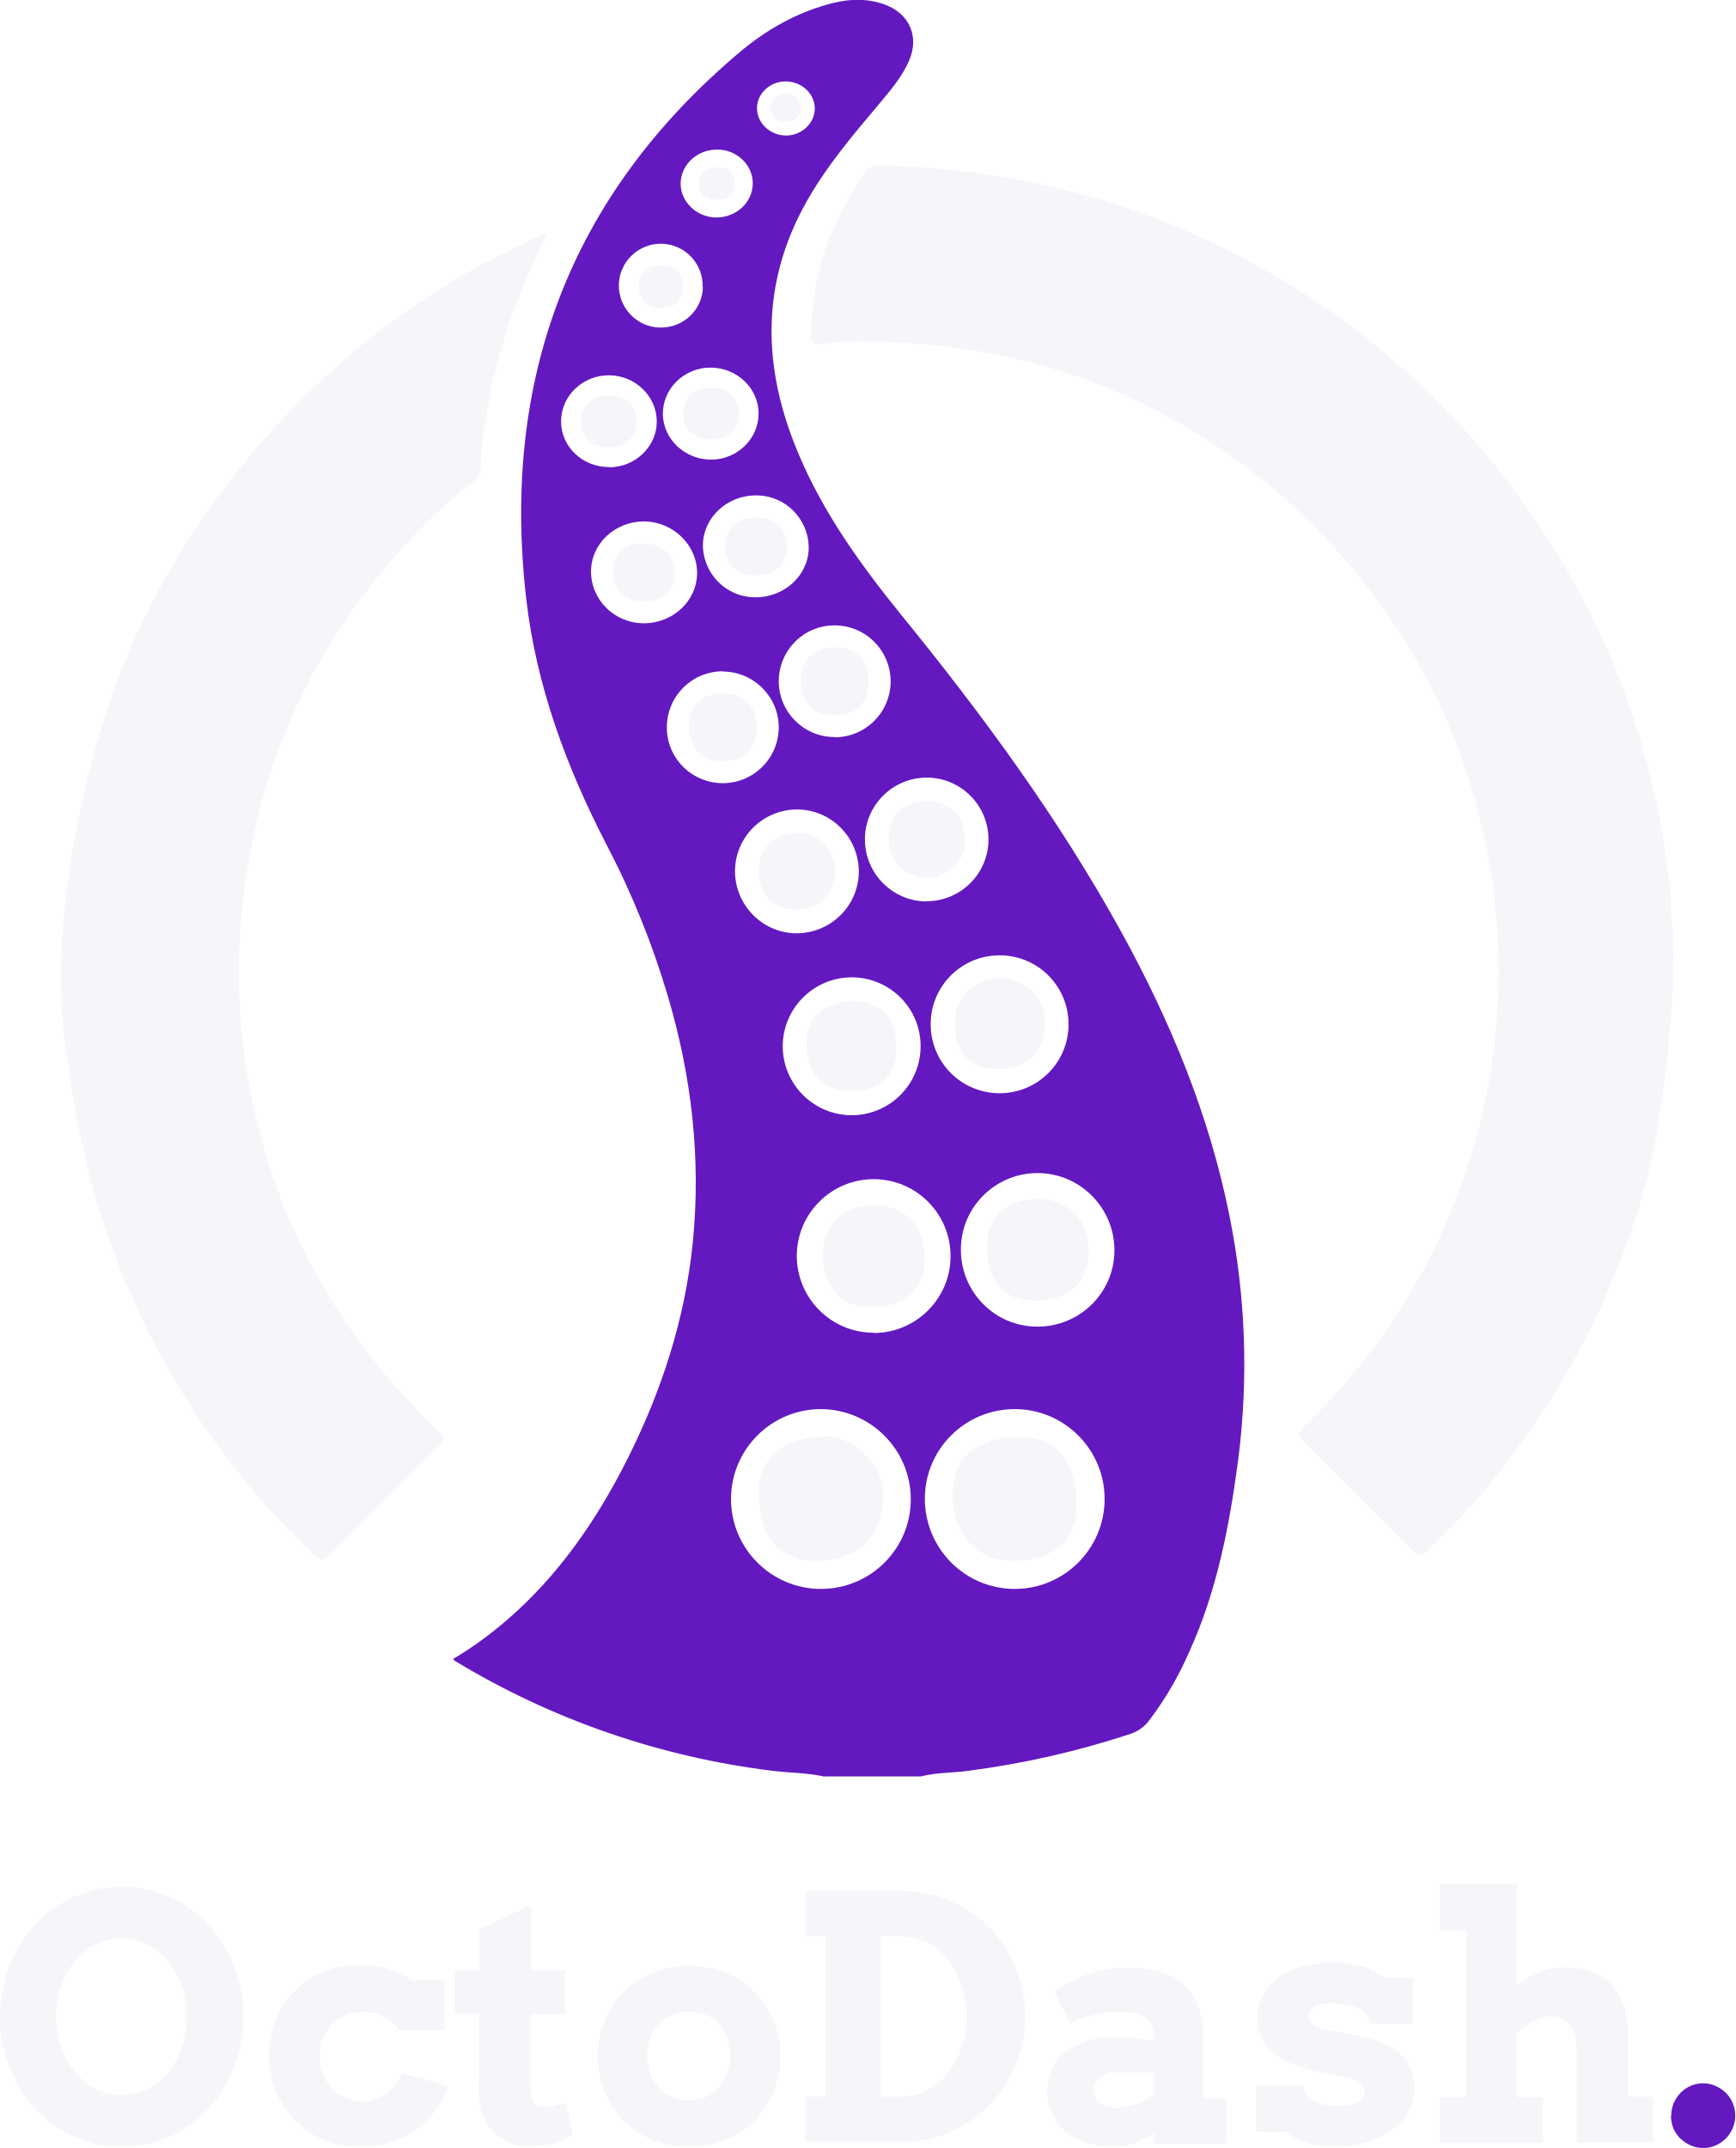
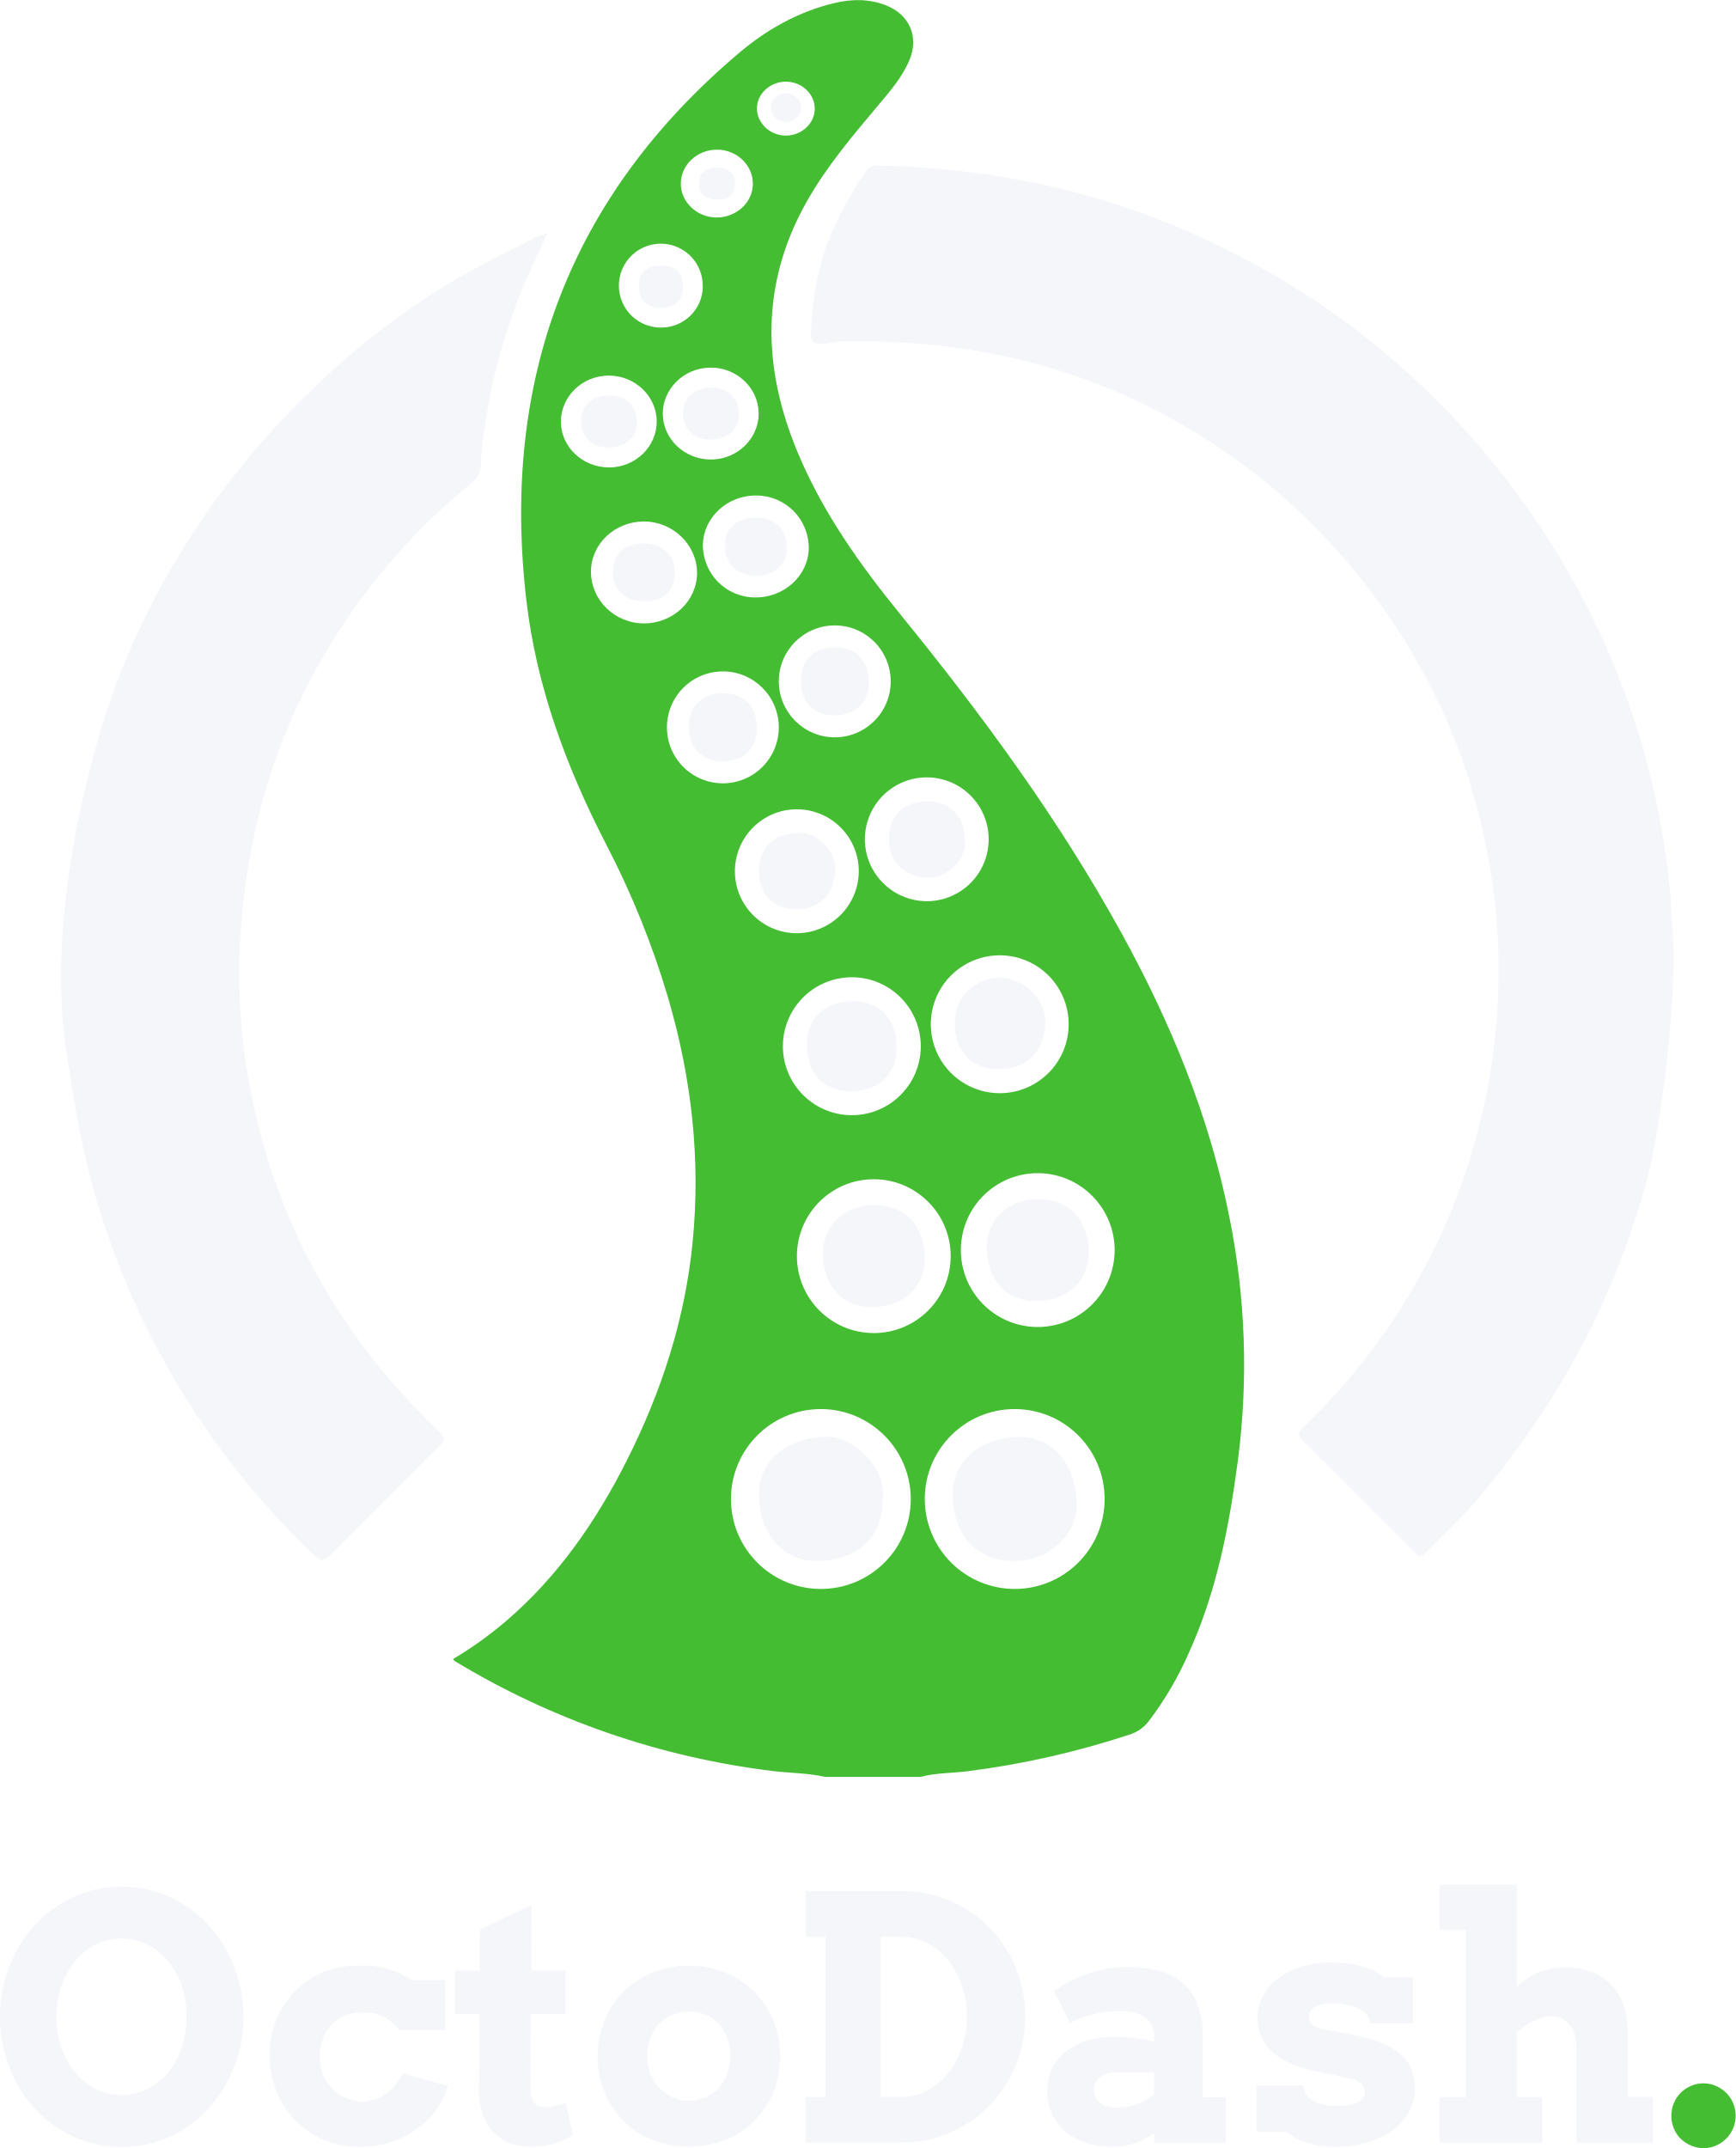
- <svg xmlns="http://www.w3.org/2000/svg" id="Layer_1" version="1.1" viewBox="0 0 654.6 809.9">
-   <defs>
-     <style>
-       .st0 {
-         fill: #f5f6fa;
-       }
- 
-       .st1 {
-         fill: #6319bf;
-       }
-     </style>
-   </defs>
-   <path class="st1" d="M311.1,669.9c-6.5-1.5-13.1-1.4-19.6-2.2-42.5-5.2-83.4-19.3-120-41.5-.2,0-.3-.3-.6-.7,7.1-4.2,13.8-9.1,20.1-14.5,19.5-16.8,33.8-37.5,45.4-60.4,13.1-26,22-53.3,24.9-82.3,3.1-31.4-.4-62.1-9.3-92.3-5.9-20-13.7-39.3-23.4-57.8-15-29.1-26.3-59.5-30.1-92.1-9.6-82.7,16.2-152.1,80.2-206.2,10.5-8.9,22.4-15.6,36-18.9,6.5-1.5,12.9-1.6,19.2.8,9,3.4,12.8,11.8,9.1,20.7-2.7,6.5-7.3,11.7-11.7,17-9.8,11.6-19.6,23.2-27.1,36.5-17.4,30.9-16.7,62.5-3.3,94.5,9.4,22.6,23.5,42.2,38.8,61.1,30.8,37.8,59.6,77,83.2,119.8,18.6,33.8,33.2,69.1,40.8,107.1,6.1,30.2,7.2,61.2,3.3,91.7-3.3,25-8,49.7-18.6,72.9-4,9.1-9,17.7-15,25.6-1.8,2.4-4.3,4.2-7.2,5.1-19.9,6.6-40.4,11.2-61.2,13.9-5.9.8-11.9.6-17.7,2.1h-36.2ZM382.7,599.1c18.7,0,33.9-15.2,33.9-33.9s-15.2-33.9-33.9-33.9-33.9,15.1-33.9,33.8,15.1,34,33.9,34h0ZM309.6,531.3c-18.7,0-33.9,15.2-33.9,33.9s15.2,33.9,33.9,33.9,33.9-15.1,33.9-33.8-15.2-33.9-33.9-34h0ZM329.3,502.6c16,.1,29.1-12.8,29.2-28.8s-12.8-29.1-28.8-29.2-29.1,12.8-29.2,28.8h0c0,16,12.8,29,28.8,29.1h0ZM391.7,442.3c-16-.2-29.2,12.6-29.3,28.6-.2,16,12.6,29.2,28.6,29.3,16,.2,29.2-12.6,29.3-28.6h0c.1-16-12.7-29.1-28.7-29.3h.1ZM321.3,368.5c-14.4,0-26,11.6-26.1,25.9,0,14.4,11.6,26,25.9,26.1,14.3,0,25.9-11.4,26.1-25.7.2-14.4-11.3-26.1-25.7-26.3h-.2,0ZM403,386.2c0-14.4-11.6-26-26-26s-26,11.6-26,26,11.6,26,26,26h.2c14.3-.1,25.8-11.7,25.8-26h0ZM349.3,339.8c12.9.1,23.4-10.3,23.5-23.1.1-12.9-10.3-23.4-23.1-23.5-12.9-.1-23.4,10.3-23.5,23.1v.2c0,12.8,10.3,23.2,23.1,23.4h0ZM323.9,328.7c0-12.9-10.3-23.4-23.2-23.5-12.9,0-23.4,10.3-23.5,23.2,0,12.8,10.2,23.3,23,23.5,12.9.1,23.6-10.2,23.7-23.2ZM314.7,278c11.7,0,21.1-9.3,21.2-21,0-11.7-9.3-21.1-21-21.2s-21.1,9.3-21.2,21h0c0,11.6,9.4,21.1,21,21.1h0ZM272.7,253.1c-11.7,0-21.1,9.3-21.2,21s9.3,21.1,21,21.2c11.7,0,21.1-9.3,21.2-21h0c0-11.6-9.4-21-21-21.1h0ZM285.4,186.8c-10.9-.2-20,8.1-20.3,18.4-.1,10.9,8.6,19.9,19.5,20h.1c10.9.2,20.1-8.1,20.3-18.4.1-10.9-8.6-19.9-19.5-20h-.1ZM242.9,196.6c-10.9,0-19.9,8.3-20,18.7-.1,10.8,8.8,19.7,19.9,19.7s20.1-8.5,20.1-19-9-19.3-20-19.4ZM267.9,138.6c-9.9,0-18,8-17.9,17.5s8.3,17.2,18.2,17.2,18-8,17.9-17.5-8.2-17.2-18.2-17.2h0ZM229.7,176.2c9.9,0,18.1-7.9,18-17.4s-8.2-17.3-18.1-17.3-18,7.8-18,17.4,8.2,17.3,18.2,17.2h0ZM265,108.1c.2-8.7-6.7-16-15.4-16.2-8.7-.2-16,6.7-16.2,15.4-.2,8.7,6.7,16,15.4,16.2h.5c8.6,0,15.7-6.8,15.8-15.4h-.1ZM270.4,56.4c-7.5,0-13.6,5.7-13.7,12.7-.1,7,6.1,12.9,13.5,12.9s13.6-5.6,13.7-12.7-6-12.9-13.4-12.9h-.1ZM307.3,41c0-5.6-4.8-10.2-10.8-10.3s-11,4.5-11,10.1,4.9,10.2,10.8,10.3,10.9-4.5,11-10.1Z" />
-   <path class="st0" d="M630.4,347c3,23-3.8,76.5-8.8,95.8-6.9,26.6-17.4,52.1-31.3,75.8-9.4,16-20.1,31.1-32,45.3-6.4,7.7-13.8,14.5-20.8,21.7-1.4,1.4-2.3,1.3-3.7,0-14.2-14.3-28.4-28.5-42.6-42.6-2.3-2.3-1-3.6.7-5.2,14-13.5,26.3-28.5,36.7-44.9,25.7-40.9,38.4-88.5,36.4-136.8-.8-18.5-3.8-36.8-8.8-54.5-4.1-14.6-9.6-28.8-16.4-42.3-8.3-16.3-18.5-31.5-30.2-45.5-18-21.6-39.7-39.8-64-53.8-22.3-12.9-46.5-21.9-71.8-26.7-18.6-3.5-37.4-5-56.3-4.5-2.8,0-5.4,1-8.2.9-2.6-.1-3.6-1.1-3.5-3.7.5-13.8,2.7-27.3,8.6-40,3.4-7.4,7.4-14.6,12-21.3.9-1.5,2.6-2.4,4.3-2.3,14.3.2,28.6,1.4,42.8,3.6,18.9,2.8,37.5,7.4,55.5,13.8,17.7,6.3,34.8,14.2,51,23.7,16.1,9.2,31.2,20,45.2,32.1,24.2,20.9,45,45.4,61.8,72.7,9.4,15.4,17.5,31.6,24,48.4,6.4,16.4,11.3,33.4,14.7,50.7,1.9,9.9,3.4,19.9,4.3,30" />
-   <path class="st0" d="M25.4,399c-9-53,9.5-119.5,20.6-147,10.7-26.4,25.1-51.1,42.8-73.4,10.5-13.3,22-25.7,34.5-37.1,17-15.7,35.9-29.3,56.1-40.5,7.1-3.9,14.5-7.4,21.8-11.2,1.4-.7,2.9-1.2,5.3-2.1-3,6.4-5.6,11.8-8,17.4-7,16.2-12,33.2-14.9,50.6-1,6.3-2.2,12.5-2.2,18.9s-3.1,7.1-6.2,9.6c-10.7,8.8-20.6,18.7-29.5,29.4-9.2,10.9-17.5,22.6-24.6,34.9-10.9,19-19.1,39.5-24.2,60.9-3.2,13.5-5.3,27.2-6.2,41-.7,8.7-.8,17.5-.4,26.3.8,18.2,3.7,36.3,8.6,53.8,4.1,14.9,9.7,29.3,16.7,43,8.2,16.1,18.2,31.1,29.8,44.9,6.4,7.5,13.2,14.8,20.3,21.6,2.1,2,1.8,3.2-.1,5.1-13.8,13.7-27.6,27.5-41.3,41.3-2.2,2.2-3.5,2.3-5.8,0-40-37.8-68.9-85.9-83.7-138.9-4.5-16.2-7.2-32.6-9.6-49.1" />
-   <path class="st0" d="M302.2,40.6c-.3,3.2-3.1,5.6-6.3,5.3-2.9-.2-5.2-2.6-5.4-5.4.3-3.2,3.1-5.6,6.3-5.3,2.9.2,5.2,2.6,5.4,5.4Z" />
-   <path class="st0" d="M382.4,588.5c-14.1,0-23.1-9.8-23.1-25s10.4-21.7,25.3-21.7,21.4,10.6,21.4,25.6-10.6,21.1-23.6,21.1h0Z" />
-   <path class="st0" d="M332.9,565.5c0,14.1-9.7,23-25.1,23s-21.6-10.5-21.6-25.4,10.7-21.2,25.7-21.5c9.1-.2,22.8,11.1,21,23.8h0Z" />
-   <path class="st0" d="M329.8,454.4c11.4,0,19,7.9,19,19.9s-8,18.6-20.2,18.6-18.2-8.2-18.2-20.2,8.2-18.2,19.4-18.2h0Z" />
-   <path class="st0" d="M391.6,452.1c11.5,0,19,7.9,19,19.8s-8,18.6-20.2,18.6-18.2-8.1-18.2-20.2,8.2-18.2,19.4-18.2h0Z" />
-   <path class="st0" d="M321.1,411.4c-10.5,0-16.9-6.6-16.9-17.5s6.8-16.4,17.6-16.4,16.3,6.9,16.3,17.7-6.9,16.2-17.1,16.2h.1Z" />
-   <path class="st0" d="M360.1,386c0-9.9,7.1-17.2,17.2-17.3,8.5,0,17.7,7.7,16.9,18.1-.8,10-7,16.3-17.9,16.3s-16.2-6.9-16.2-17.1Z" />
-   <path class="st0" d="M363.9,316.6c1.1,7-6.6,14.8-14.4,14.3-8.7-.6-14.3-5.8-14.3-14.8s5.8-14,14.6-14,14.1,5.8,14.1,14.5h0Z" />
-   <path class="st0" d="M300.7,314.2c7-1.1,14.8,6.6,14.3,14.4-.6,8.7-5.8,14.3-14.8,14.3s-14-5.8-14-14.6,5.8-14.1,14.5-14.1h0Z" />
-   <path class="st0" d="M314.5,269.7c-7.7,0-12.5-5-12.5-13.1s5-12.5,13.1-12.5,12.5,5,12.5,13.1-5,12.5-13.1,12.5Z" />
-   <path class="st0" d="M272.4,287c-7.8,0-12.6-5-12.6-13s5-12.6,13-12.6,12.6,5,12.6,13-5,12.7-13,12.6Z" />
-   <path class="st0" d="M285.1,217c-7.1,0-11.7-4.4-11.7-11.1s4.4-10.8,11.9-10.8,11.5,4.5,11.5,11.2-4.5,10.6-11.7,10.6h0Z" />
-   <path class="st0" d="M243.1,226.8c-7.4,0-12-4.2-12-11.2s4.5-10.7,11.6-10.7,11.8,4.3,11.8,11-4.4,10.9-11.4,10.9h0Z" />
-   <path class="st0" d="M278.7,156c0,5.9-4.2,9.8-10.8,9.7-6.2,0-10.3-4-10.3-9.9s4.2-9.8,10.8-9.7c6.2,0,10.3,4,10.3,9.9Z" />
-   <path class="st0" d="M229.9,149.1c6.2,0,10.3,4,10.3,9.8s-4.2,9.8-10.8,9.8-10.4-4-10.3-10.2c0-5.7,4.4-9.4,10.8-9.4h0Z" />
-   <path class="st0" d="M249.1,116c-5.3,0-8.1-2.8-8.1-8s2.8-7.9,8.6-7.8c5.2,0,8,2.9,8,8.2-.1,5-3,7.7-8.5,7.7h0Z" />
-   <path class="st0" d="M270.4,75.2c-4.6,0-7-2.2-6.8-6.4,0-3.7,2.8-5.8,7.2-5.7,4.1,0,6.4,2.3,6.4,6.1s-2.3,6.1-6.7,6h-.1Z" />
-   <path class="st0" d="M45.8,809.5c-4.2,0-8.3-.6-12.3-1.8-3.9-1.1-7.6-2.8-11-4.9-3.4-2.1-6.5-4.7-9.2-7.7-2.8-3-5.2-6.3-7.1-9.9-2-3.7-3.5-7.6-4.6-11.7-2.2-8.6-2.2-17.6,0-26.2,1-4.1,2.6-8,4.6-11.8,1.9-3.6,4.3-6.9,7.1-9.9,2.7-2.9,5.9-5.5,9.3-7.6s7.1-3.8,11-4.9c8.1-2.3,16.6-2.3,24.7,0,3.9,1.1,7.6,2.8,11,4.9,3.4,2.1,6.5,4.7,9.2,7.7,2.8,3,5.2,6.3,7.1,9.9,8.3,15.5,8.3,34.1,0,49.6-1.9,3.6-4.3,6.9-7.1,9.9-2.7,2.9-5.8,5.5-9.2,7.7-3.4,2.1-7.1,3.8-11,4.9-4,1.2-8.2,1.7-12.4,1.7h-.1ZM45.8,789.9c3.5,0,6.9-.8,10-2.3,3-1.6,5.7-3.7,7.8-6.4,2.2-2.8,3.9-6,5-9.4,2.4-7.4,2.4-15.4,0-22.8-1.1-3.4-2.8-6.6-5.1-9.4-2.1-2.6-4.8-4.8-7.8-6.4-6.2-3.1-13.5-3.1-19.8,0-3,1.6-5.6,3.7-7.8,6.4-2.2,2.8-4,6-5.1,9.4-1.2,3.7-1.9,7.6-1.8,11.4,0,3.9.6,7.7,1.8,11.3,1.1,3.4,2.9,6.6,5.1,9.4,2.1,2.6,4.8,4.8,7.8,6.4,3.1,1.6,6.4,2.4,9.9,2.3h0Z" />
-   <path class="st0" d="M150.6,765.4c-1.6-2.1-3.7-3.8-6-5.1-2.4-1.2-5.1-1.7-7.8-1.5-2.2-.2-4.5.2-6.6,1-1.9.8-3.7,2-5.1,3.5-1.5,1.5-2.6,3.4-3.3,5.3-.8,2.2-1.2,4.6-1.2,7s.4,4.4,1.2,6.5c.8,2,1.9,3.8,3.4,5.3s3.2,2.7,5.1,3.5c2.1.9,4.2,1.4,6.5,1.5,1.8,0,3.6-.5,5.3-1.2,1.5-.6,3-1.5,4.3-2.5,1.2-1,2.3-2.2,3.2-3.4.8-1.1,1.5-2.3,2.1-3.6l17.2,4.8c-.8,2.8-2.1,5.4-3.7,7.8-1.8,2.8-4.1,5.3-6.8,7.4-6.5,5.2-14.6,7.9-22.9,7.7-4.7,0-9.4-.9-13.7-2.7-4-1.7-7.7-4.2-10.8-7.4-3-3.2-5.4-6.9-7-11-1.7-4.3-2.6-8.9-2.5-13.6,0-4.6.8-9.1,2.6-13.3,1.7-4,4.1-7.7,7.2-10.8s6.8-5.5,10.8-7.2c4.3-1.7,9-2.5,13.6-2.3,3.4-.2,6.9.2,10.2,1.2s6.5,2.4,9.4,4.3h12.4v18.8h-17.2.1Z" />
-   <path class="st0" d="M200.3,743h12.9v16.4h-13.1v27.4c-.1,1.3,0,2.6.3,3.8s.6,1.6,1.1,2.3c.4.6,1,1,1.7,1.2s1.5.3,2.3.3c1.4,0,2.8,0,4.2-.5,1.2-.3,2.4-.7,3.6-1.1l2.7,12.1c-2.2,1.4-4.6,2.4-7.1,3.2-3,.8-6.1,1.2-9.3,1.2s-5-.4-7.3-1.3c-2.3-.9-4.4-2.2-6.1-4-1.8-1.9-3.3-4.2-4.2-6.7-1.1-3-1.6-6.1-1.5-9.3l.2-28.7h-9.3v-16.4h9.4v-15.5c.1,0,19.6-9.2,19.6-9.2v24.8h0Z" />
-   <path class="st0" d="M225.4,775.2c0-4.5.8-9,2.6-13.2,3.3-8.2,9.8-14.7,18-18.1,8.9-3.6,18.9-3.6,27.8,0,4.1,1.7,7.8,4.2,10.9,7.3s5.5,6.8,7.1,10.8c1.7,4.2,2.6,8.7,2.5,13.2,0,4.5-.8,9.1-2.5,13.3-3.2,8.3-9.7,14.9-17.9,18.2-9.1,3.6-19.2,3.6-28.2,0-8.2-3.4-14.6-9.9-17.8-18.1-1.7-4.2-2.5-8.8-2.5-13.4ZM244.1,775.2c0,2.3.4,4.6,1.2,6.8.8,2,1.9,3.8,3.4,5.3,1.4,1.5,3.1,2.7,5,3.5s4,1.3,6.1,1.2c2.1,0,4.2-.4,6.2-1.2,1.9-.8,3.6-2,4.9-3.5,1.4-1.6,2.5-3.4,3.3-5.3.8-2.2,1.2-4.5,1.2-6.8s-.4-4.8-1.2-7c-.7-2-1.8-3.8-3.3-5.3-1.4-1.5-3.1-2.6-4.9-3.3-2-.8-4.1-1.2-6.2-1.1-2.1,0-4.2.3-6.1,1.1-1.9.8-3.6,1.9-5,3.3-1.5,1.5-2.6,3.3-3.4,5.3-.9,2.2-1.3,4.6-1.2,7h0Z" />
-   <path class="st0" d="M303.8,713h36.4c4.2,0,8.4.6,12.5,1.7,11.7,3.3,21.7,11.1,27.7,21.6,2,3.6,3.6,7.4,4.6,11.3,2.2,8.3,2.2,17,0,25.2-1.1,4-2.6,7.8-4.6,11.3s-4.4,6.7-7.2,9.6c-8.6,8.9-20.6,14-33,13.9h-36.4v-17.1h7.6v-60.4h-7.6v-17.2h0ZM332.1,730.2v60.4h7.9c3.3,0,6.6-.8,9.6-2.4,3-1.6,5.7-3.8,7.8-6.5,2.3-2.9,4.1-6.1,5.2-9.6,1.3-3.8,2-7.9,1.9-11.9,0-4-.6-8-1.9-11.8-1.2-3.5-3-6.7-5.2-9.6-2.1-2.6-4.8-4.8-7.8-6.4-3-1.5-6.2-2.3-9.6-2.3h-7.9Z" />
-   <path class="st0" d="M435.3,804.3c-1.5.9-2.8,1.7-4,2.3s-2.4,1.1-3.6,1.6c-1.2.4-2.5.7-3.8.9-1.4.2-2.8.3-4.2.3-3.5,0-7.1-.5-10.4-1.6-2.8-.9-5.5-2.4-7.8-4.4-2.1-1.8-3.7-4-4.8-6.6-2.3-5.3-2.3-11.3,0-16.5,1.1-2.5,2.9-4.8,5-6.5,2.4-1.9,5.1-3.4,8-4.2,3.5-1.1,7.1-1.6,10.7-1.5,2.7,0,5.4,0,8.1.5,2.4.3,4.7.7,6.8,1.2v-2c0-1.5-.3-2.9-.9-4.2-.6-1.2-1.5-2.2-2.6-2.9-1.2-.8-2.6-1.4-4.1-1.7-1.7-.4-3.4-.5-5.2-.5-3.5,0-7,.3-10.3,1.2-3,.8-5.9,1.9-8.6,3.3l-6-12.1c4.1-2.9,8.6-5.1,13.4-6.7,4.8-1.6,9.8-2.3,14.8-2.3s7.6.5,11.2,1.4c3.2.8,6.2,2.3,8.8,4.4,2.5,2.1,4.5,4.8,5.8,7.9,1.5,3.8,2.2,7.8,2.1,11.9v23.6h8.7v17.1h-27v-3.9ZM421,794.6c2.8,0,5.5-.5,8.1-1.4,2.2-.8,4.3-2,6.2-3.5v-8.2h-15c-1,0-1.9,0-2.8.4-.9.3-1.7.7-2.5,1.2-.7.5-1.3,1.2-1.8,2s-.7,1.8-.7,2.8c0,1.8.7,3.6,2.1,4.8,1.4,1.3,3.5,1.9,6.4,1.9h0Z" />
-   <path class="st0" d="M515.8,760c-.8-1-1.7-1.8-2.8-2.4-1.4-.8-3-1.3-4.6-1.7-2-.4-4.1-.6-6.2-.6s-1.9,0-2.8.2c-1,0-1.9.4-2.8.8-.8.3-1.5.9-2.1,1.5-.6.7-.9,1.6-.8,2.5,0,.5,0,1,.2,1.4.2.5.5.9.8,1.3.5.5,1.1.9,1.7,1.2.9.4,1.9.7,2.8.8l11.7,2.3c3.7.7,7.2,1.7,10.7,3.1,2.6,1,4.9,2.5,6.9,4.4,1.7,1.5,3,3.4,3.8,5.6.8,2.1,1.2,4.4,1.2,6.6,0,3.4-.8,6.8-2.6,9.8-1.7,2.8-4.1,5.2-6.8,7-2.9,1.9-6.1,3.3-9.5,4.2-3.5.9-7.1,1.4-10.7,1.4s-4.2,0-6.3-.4c-1.7-.3-3.4-.7-5.1-1.2-1.4-.5-2.8-1-4.1-1.8-1.2-.7-2.3-1.4-3.3-2.3h-11.3v-17.4h17.7v.4c0,1.1.4,2.3,1.1,3.2.8.9,1.7,1.7,2.8,2.3,1.2.7,2.5,1.1,3.9,1.4,1.5.3,3.1.5,4.6.5,3.8,0,6.5-.5,8.2-1.5,1.5-.7,2.5-2.1,2.6-3.8,0-1.2-.4-2.3-1.2-3.1-1.3-1.1-2.8-1.7-4.4-2l-12-2.6c-7.5-1.5-13.2-3.9-17.1-7.3-3.8-3.3-5.9-8.1-5.8-13.1,0-3,.7-5.9,2.2-8.5s3.5-4.8,5.9-6.6c2.7-1.9,5.6-3.3,8.8-4.2,3.5-1,7.1-1.5,10.8-1.5s4.7,0,7,.5c1.9.3,3.7.7,5.5,1.2,1.5.4,2.9,1,4.3,1.8,1.1.6,2.2,1.4,3.3,2.2h10.9v17.4h-16.1c0-1.1-.3-2.1-1-2.9h0Z" />
-   <path class="st0" d="M542.9,710.5h29.2v38.5c2.4-2.2,5.1-4,8.1-5.3,3.1-1.3,6.4-1.9,9.7-1.9,7.8,0,13.8,2.2,17.9,6.5,4.1,4.4,6.2,10.7,6.2,19.1v23.2h9.5v17.2h-28.9v-35.9c0-3.6-.9-6.5-2.7-8.6-1.7-2-4.3-3.2-6.9-3.1-2.1,0-4.2.6-6.1,1.6-2.4,1.2-4.7,2.7-6.7,4.6v24.4h9.5v17.1h-38.7v-17.1h10v-63h-10v-17.3Z" />
-   <path class="st1" d="M630.3,797.7c0-6.7,5.4-12.2,12-12.2h0c1.6,0,3.2.3,4.7,1,1.4.6,2.8,1.5,3.9,2.6,3.5,3.5,4.5,8.8,2.6,13.3-.6,1.4-1.5,2.8-2.6,3.9-1.1,1.1-2.4,2-3.8,2.6-1.5.7-3.1,1-4.7,1s-3.3-.3-4.8-1c-1.4-.6-2.7-1.5-3.9-2.6-1.1-1.1-2-2.4-2.6-3.8-.6-1.5-.9-3.2-.9-4.8Z" />
+ <svg xmlns="http://www.w3.org/2000/svg" viewBox="0 0 654.56 809.86">
+   <path fill="#44bd32" d="M315.2,669.93c-6.46-1.49-13.1-1.39-19.64-2.2A301.83,301.83,0,0,1,175.6,626.26c-.18-.11-.29-.34-.62-.73a147.59,147.59,0,0,0,20.14-14.45c19.53-16.82,33.84-37.52,45.36-60.37,13.11-26,22-53.27,24.85-82.31,3.11-31.37-.41-62.12-9.27-92.31a325.54,325.54,0,0,0-23.35-57.78c-15-29.08-26.31-59.49-30.09-92.1C193,143.47,218.79,74.13,282.8,20c10.49-8.88,22.43-15.63,36-18.85,6.49-1.54,12.88-1.64,19.24.78,9,3.42,12.78,11.81,9.07,20.71-2.7,6.48-7.29,11.68-11.73,17-9.78,11.63-19.6,23.2-27.1,36.53-17.41,30.95-16.66,62.49-3.3,94.48,9.44,22.58,23.45,42.25,38.79,61.1,30.78,37.82,59.61,77,83.19,119.84,18.6,33.79,33.21,69.09,40.76,107.1A280.25,280.25,0,0,1,471,550.41c-3.3,25-8,49.7-18.58,72.89a126.61,126.61,0,0,1-15,25.56,14.45,14.45,0,0,1-7.19,5.09A325.33,325.33,0,0,1,369,667.81c-5.89.75-11.88.58-17.67,2.12Zm71.61-70.85a33.91,33.91,0,1,0-33.92-34A33.94,33.94,0,0,0,386.81,599.08Zm-73.09-67.82a33.91,33.91,0,1,0,33.89,34A34,34,0,0,0,313.72,531.25Zm19.74-28.65a29,29,0,1,0-28.8-29.14A29,29,0,0,0,333.45,502.6Zm62.38-60.29a29,29,0,1,0,28.65,29.28A29.06,29.06,0,0,0,395.83,442.31Zm-70.37-73.86a26,26,0,1,0,25.91,26.28A26,26,0,0,0,325.46,368.45Zm81.69,17.71a26,26,0,1,0-25.8,26A26,26,0,0,0,407.15,386.16Zm-53.72-46.38a23.35,23.35,0,1,0-23.15-23.36A23.42,23.42,0,0,0,353.43,339.78ZM328,328.66a23.36,23.36,0,1,0-23.71,23.19A23.46,23.46,0,0,0,328,328.66ZM318.84,278a21.1,21.1,0,1,0-21-21.14A21.15,21.15,0,0,0,318.84,278Zm-42-24.86a21.1,21.1,0,1,0,21,21.12A21.13,21.13,0,0,0,276.87,253.13Zm12.65-66.31c-10.89-.2-20,8.11-20.29,18.43a19.77,19.77,0,0,0,19.64,20c10.93.16,20.06-8.14,20.3-18.43A19.77,19.77,0,0,0,289.52,186.82ZM247,196.61c-10.92,0-19.9,8.34-20,18.71-.13,10.78,8.84,19.67,19.91,19.72S267,226.53,267,216,258,196.66,247,196.61Zm25-58c-9.93.07-18,8-17.91,17.49s8.3,17.23,18.25,17.16,18-8,17.9-17.49S282,138.52,272.06,138.59Zm-38.2,37.64c9.94,0,18.05-7.86,18-17.38s-8.2-17.3-18.14-17.26-18,7.84-18,17.38S223.91,176.26,233.86,176.23Zm35.34-68.15a15.81,15.81,0,1,0-15.75,15.4A15.68,15.68,0,0,0,269.2,108.08Zm5.42-51.66c-7.45-.06-13.62,5.67-13.68,12.69S266.95,82,274.38,82,288,76.38,288.06,69.35,282.07,56.48,274.62,56.42ZM311.4,41.05c.05-5.57-4.84-10.21-10.81-10.26s-11,4.54-11,10.07,4.86,10.21,10.82,10.26S311.35,46.61,311.4,41.05Z" transform="translate(-4.13)" />
+   <path fill="#f5f6fa" d="M634.56,347c3,23-3.82,76.48-8.84,95.84a301.46,301.46,0,0,1-31.26,75.8,332,332,0,0,1-32,45.26c-6.41,7.74-13.8,14.55-20.83,21.71-1.4,1.43-2.33,1.33-3.69,0Q516.67,564.21,495.3,543c-2.34-2.31-1-3.6.67-5.2a243.43,243.43,0,0,0,36.73-44.93A238.91,238.91,0,0,0,569.1,356.1a241.7,241.7,0,0,0-8.76-54.54,232.51,232.51,0,0,0-16.41-42.3,243.63,243.63,0,0,0-30.22-45.54,237.26,237.26,0,0,0-64-53.77,229.8,229.8,0,0,0-71.79-26.7,264.82,264.82,0,0,0-56.3-4.5c-2.76.06-5.39,1-8.19.86-2.63-.1-3.57-1.1-3.47-3.65.52-13.85,2.73-27.34,8.64-40a138.16,138.16,0,0,1,12-21.28,4.62,4.62,0,0,1,4.31-2.26A319.27,319.27,0,0,1,377.67,66,292.64,292.64,0,0,1,433.2,79.82a303.22,303.22,0,0,1,51,23.7,289.28,289.28,0,0,1,45.21,32.06,311.82,311.82,0,0,1,61.76,72.65,299.59,299.59,0,0,1,24,48.44,294.81,294.81,0,0,1,14.65,50.73,299.91,299.91,0,0,1,4.29,30" transform="translate(-4.13)" />
+   <path fill="#f5f6fa" d="M29.56,399c-9-53,9.49-119.52,20.65-147A301.14,301.14,0,0,1,93,178.58a317.5,317.5,0,0,1,34.51-37.11A288.52,288.52,0,0,1,183.64,101c7.15-3.94,14.52-7.41,21.76-11.16,1.39-.72,2.93-1.16,5.28-2.06-3,6.38-5.63,11.83-8,17.4a214.85,214.85,0,0,0-14.87,50.59c-1,6.28-2.21,12.54-2.23,18.92,0,4.57-3.08,7.07-6.16,9.57a219.87,219.87,0,0,0-29.46,29.37,233.45,233.45,0,0,0-24.57,34.93,229,229,0,0,0-24.17,60.88,256.44,256.44,0,0,0-6.25,41,217.18,217.18,0,0,0-.44,26.29,242.77,242.77,0,0,0,8.63,53.81,233,233,0,0,0,16.71,43,235.79,235.79,0,0,0,29.82,44.92A285.32,285.32,0,0,0,170,540.06c2.13,2.05,1.8,3.17-.12,5.07q-20.76,20.54-41.3,41.3c-2.15,2.17-3.48,2.31-5.78.09A303.25,303.25,0,0,1,39.14,447.64c-4.49-16.16-7.21-32.6-9.63-49.14" transform="translate(-4.13)" />
+   <path fill="#f5f6fa" d="M306.35,40.62a5.83,5.83,0,0,1-11.63-.1,5.83,5.83,0,0,1,11.63.1Z" transform="translate(-4.13)" />
+   <path fill="#f5f6fa" d="M386.56,588.53c-14.11,0-23.12-9.75-23.12-25,0-12.77,10.42-21.71,25.3-21.71,12.58,0,21.44,10.58,21.43,25.59C410.16,579,399.54,588.53,386.56,588.53Z" transform="translate(-4.13)" />
+   <path fill="#f5f6fa" d="M337.05,565.48c0,14.1-9.74,23.05-25.09,23.05-12.72,0-21.64-10.47-21.64-25.37C290.33,550.64,301,542,316,541.7,325.09,541.49,338.8,552.77,337.05,565.48Z" transform="translate(-4.13)" />
+   <path fill="#f5f6fa" d="M333.91,454.37c11.44,0,19,7.88,19,19.85,0,11.24-8,18.6-20.22,18.59-10.88,0-18.22-8.16-18.22-20.22C314.45,462,322.63,454.37,333.91,454.37Z" transform="translate(-4.13)" />
+   <path fill="#f5f6fa" d="M395.69,452.11c11.45,0,19,7.87,19,19.82,0,11.25-8,18.63-20.2,18.62-10.9,0-18.25-8.14-18.24-20.2C376.25,459.78,384.43,452.11,395.69,452.11Z" transform="translate(-4.13)" />
+   <path fill="#f5f6fa" d="M325.27,411.41c-10.51,0-16.86-6.61-16.85-17.54,0-10.06,6.81-16.38,17.62-16.38,10,0,16.31,6.88,16.3,17.72C342.32,404.85,335.41,411.41,325.27,411.41Z" transform="translate(-4.13)" />
+   <path fill="#f5f6fa" d="M364.19,386c0-9.91,7.07-17.21,17.17-17.27,8.49-.05,17.72,7.67,16.91,18.08-.77,10-7,16.3-17.89,16.3C370.74,403.11,364.18,396.19,364.19,386Z" transform="translate(-4.13)" />
+   <path fill="#f5f6fa" d="M368,316.59c1.14,7-6.64,14.83-14.39,14.3-8.71-.59-14.27-5.82-14.26-14.79,0-8.46,5.77-14,14.56-14C362.38,302.13,368,307.87,368,316.59Z" transform="translate(-4.13)" />
+   <path fill="#f5f6fa" d="M304.8,314.18c7-1.14,14.82,6.64,14.3,14.39-.59,8.71-5.82,14.27-14.79,14.26-8.46,0-14-5.77-14-14.57C290.33,319.75,296.07,314.17,304.8,314.18Z" transform="translate(-4.13)" />
+   <path fill="#f5f6fa" d="M318.68,269.71c-7.73,0-12.54-5-12.53-13.1,0-7.73,5-12.54,13.1-12.53,7.73,0,12.54,5,12.53,13.1C331.77,264.91,326.74,269.72,318.68,269.71Z" transform="translate(-4.13)" />
+   <path fill="#f5f6fa" d="M276.57,287c-7.81,0-12.63-5-12.63-13,0-7.81,5-12.63,13-12.63,7.81,0,12.63,5,12.63,13C289.56,282.22,284.59,287.05,276.57,287Z" transform="translate(-4.13)" />
+   <path fill="#f5f6fa" d="M289.22,217c-7.12,0-11.71-4.36-11.71-11.07s4.43-10.81,11.85-10.79c7,0,11.54,4.47,11.52,11.25C300.86,212.87,296.36,217,289.22,217Z" transform="translate(-4.13)" />
+   <path fill="#f5f6fa" d="M247.28,226.75c-7.44,0-12-4.25-12-11.17,0-6.59,4.46-10.7,11.57-10.69s11.79,4.3,11.79,11S254.29,226.75,247.28,226.75Z" transform="translate(-4.13)" />
+   <path fill="#f5f6fa" d="M282.79,156c0,5.94-4.25,9.75-10.82,9.71-6.16,0-10.29-4-10.28-9.88s4.25-9.75,10.82-9.71C278.67,146.14,282.8,150.11,282.79,156Z" transform="translate(-4.13)" />
+   <path fill="#f5f6fa" d="M234,149.12c6.17,0,10.33,4,10.32,9.84s-4.23,9.79-10.78,9.76c-6.32,0-10.38-4-10.32-10.21C223.3,152.85,227.62,149.09,234,149.12Z" transform="translate(-4.13)" />
+   <path fill="#f5f6fa" d="M253.22,116c-5.34,0-8.14-2.78-8.12-8s2.78-7.87,8.63-7.83c5.23,0,8,2.89,8,8.17C261.63,113.33,258.71,116,253.22,116Z" transform="translate(-4.13)" />
+   <path fill="#f5f6fa" d="M274.55,75.25c-4.6-.06-6.95-2.24-6.84-6.38.09-3.68,2.75-5.79,7.16-5.68,4.06.1,6.42,2.33,6.41,6.06C281.27,73.3,279,75.31,274.55,75.25Z" transform="translate(-4.13)" />
+   <path fill="#f5f6fa" d="M49.94,809.48a42.92,42.92,0,0,1-12.31-1.75,44.51,44.51,0,0,1-11-4.94,45.65,45.65,0,0,1-9.25-7.66,47.51,47.51,0,0,1-7.09-9.94,52.61,52.61,0,0,1-4.56-11.72,53.44,53.44,0,0,1,0-26.16,52.49,52.49,0,0,1,4.56-11.75,47.56,47.56,0,0,1,7.09-9.94A45.68,45.68,0,0,1,26.66,718a44.55,44.55,0,0,1,11-4.94,44.3,44.3,0,0,1,24.66,0,44.44,44.44,0,0,1,11,4.94,45.73,45.73,0,0,1,9.25,7.66,48.54,48.54,0,0,1,7.13,9.94,52.39,52.39,0,0,1,0,49.63,48.48,48.48,0,0,1-7.12,9.94,45.7,45.7,0,0,1-9.25,7.66,44.4,44.4,0,0,1-11,4.94A43.25,43.25,0,0,1,49.94,809.48Zm0-19.62a21.37,21.37,0,0,0,10-2.34,24.17,24.17,0,0,0,7.78-6.37,29.8,29.8,0,0,0,5-9.37,37,37,0,0,0,0-22.78,29.86,29.86,0,0,0-5.09-9.41,24.61,24.61,0,0,0-7.78-6.37,22,22,0,0,0-19.75,0,24.26,24.26,0,0,0-7.75,6.38A30.69,30.69,0,0,0,27.22,749a35,35,0,0,0-1.84,11.44,34.53,34.53,0,0,0,1.84,11.34,30.76,30.76,0,0,0,5.09,9.38,24.26,24.26,0,0,0,7.75,6.38A21.05,21.05,0,0,0,49.94,789.86Z" transform="translate(-4.13)" />
+   <path fill="#f5f6fa" d="M154.75,765.42a18.78,18.78,0,0,0-6-5.09,14.91,14.91,0,0,0-7.81-1.47,14.26,14.26,0,0,0-6.59,1,15.16,15.16,0,0,0-5.12,3.5,15.8,15.8,0,0,0-3.34,5.34,19.32,19.32,0,0,0-1.19,7,17,17,0,0,0,1.25,6.5,16.33,16.33,0,0,0,3.41,5.28,15.37,15.37,0,0,0,5.13,3.47,20.23,20.23,0,0,0,6.47,1.5,18.39,18.39,0,0,0,5.34-1.22,16.38,16.38,0,0,0,4.28-2.5,17.29,17.29,0,0,0,3.22-3.44,21.45,21.45,0,0,0,2.09-3.59l17.19,4.75a29.76,29.76,0,0,1-3.66,7.81,30.81,30.81,0,0,1-6.75,7.41,35.81,35.81,0,0,1-22.91,7.72,33.94,33.94,0,0,1-13.69-2.72,32.91,32.91,0,0,1-10.75-7.41,33.94,33.94,0,0,1-7-11,36.1,36.1,0,0,1-2.53-13.56,34,34,0,0,1,2.59-13.34,33.59,33.59,0,0,1,7.16-10.75,32.27,32.27,0,0,1,10.84-7.16A32.82,32.82,0,0,1,140,741.11a31,31,0,0,1,10.19,1.19,35.39,35.39,0,0,1,9.38,4.31H172v18.81Z" transform="translate(-4.13)" />
+   <path fill="#f5f6fa" d="M204.44,743h12.94v16.38H204.31l-.12,27.38a16,16,0,0,0,.38,3.84,6,6,0,0,0,1.09,2.34,3.57,3.57,0,0,0,1.72,1.19,7.74,7.74,0,0,0,2.31.31,16.81,16.81,0,0,0,4.19-.47q1.81-.47,3.63-1.09L220.19,805a29.28,29.28,0,0,1-7.09,3.19,32.13,32.13,0,0,1-9.28,1.19,20.4,20.4,0,0,1-7.28-1.31,16.86,16.86,0,0,1-6.09-4,19.31,19.31,0,0,1-4.19-6.66,24.67,24.67,0,0,1-1.5-9.31l.19-28.69h-9.31V743H185l.13-15.5,19.44-9.25Z" transform="translate(-4.13)" />
+   <path fill="#f5f6fa" d="M229.5,775.17a34.27,34.27,0,0,1,2.56-13.25,33.1,33.1,0,0,1,18-18.12,37.24,37.24,0,0,1,27.78,0,33.48,33.48,0,0,1,10.91,7.31,33.06,33.06,0,0,1,7.09,10.81,34.65,34.65,0,0,1,2.53,13.25,35.67,35.67,0,0,1-2.47,13.28A32.39,32.39,0,0,1,278,806.67a38.46,38.46,0,0,1-28.25,0A32.18,32.18,0,0,1,232,788.52,35.82,35.82,0,0,1,229.5,775.17Zm18.69,0a17.92,17.92,0,0,0,1.25,6.78,16.63,16.63,0,0,0,3.41,5.34,15.49,15.49,0,0,0,5,3.5,15,15,0,0,0,6.09,1.25,15.47,15.47,0,0,0,6.16-1.22,14.45,14.45,0,0,0,4.94-3.47,16.35,16.35,0,0,0,3.28-5.34,19,19,0,0,0,1.19-6.84,19.6,19.6,0,0,0-1.19-7,15.59,15.59,0,0,0-3.28-5.31,14.13,14.13,0,0,0-4.94-3.34,15.42,15.42,0,0,0-6.16-1.09,15.25,15.25,0,0,0-6.09,1.09,14.76,14.76,0,0,0-5,3.34,15.85,15.85,0,0,0-3.41,5.31A18.69,18.69,0,0,0,248.19,775.17Z" transform="translate(-4.13)" />
+   <path fill="#f5f6fa" d="M307.94,713h36.38a45.62,45.62,0,0,1,12.47,1.69,46.28,46.28,0,0,1,27.72,21.63,47.49,47.49,0,0,1,4.63,11.31,49.86,49.86,0,0,1,0,25.25,48.06,48.06,0,0,1-4.62,11.34,47.24,47.24,0,0,1-7.22,9.63,45.62,45.62,0,0,1-33,13.91H307.94V790.67h7.56V730.23h-7.56Zm28.31,17.19v60.44h7.94a20.19,20.19,0,0,0,9.56-2.37,25,25,0,0,0,7.81-6.47,31.93,31.93,0,0,0,5.25-9.62,35.78,35.78,0,0,0,1.94-11.91,35.32,35.32,0,0,0-1.94-11.81,31.61,31.61,0,0,0-5.25-9.56,24.41,24.41,0,0,0-7.81-6.37,20.64,20.64,0,0,0-9.56-2.31Z" transform="translate(-4.13)" />
+   <path fill="#f5f6fa" d="M439.38,804.3q-2.19,1.38-4,2.34a22.7,22.7,0,0,1-3.62,1.56,22.38,22.38,0,0,1-3.75.88,29.7,29.7,0,0,1-4.25.28,31.64,31.64,0,0,1-10.41-1.59,22.92,22.92,0,0,1-7.75-4.37,18.94,18.94,0,0,1-4.84-6.56,20.91,20.91,0,0,1,0-16.53,18.14,18.14,0,0,1,5-6.53,23.63,23.63,0,0,1,8-4.25A34.9,34.9,0,0,1,424.5,768a64,64,0,0,1,8.09.47q3.66.47,6.78,1.16v-2a8.94,8.94,0,0,0-.94-4.22,8.08,8.08,0,0,0-2.62-2.94,11.6,11.6,0,0,0-4.06-1.69,23.81,23.81,0,0,0-5.19-.53,41.52,41.52,0,0,0-10.34,1.16,39.34,39.34,0,0,0-8.59,3.34l-6-12.12A53.07,53.07,0,0,1,415,743.92a46.64,46.64,0,0,1,14.78-2.31A44.42,44.42,0,0,1,441,743a22.77,22.77,0,0,1,8.84,4.38,20.49,20.49,0,0,1,5.78,7.91,30.07,30.07,0,0,1,2.09,11.88v23.56h8.69V807.8h-27Zm-14.25-9.69a21.69,21.69,0,0,0,8.06-1.44,23.78,23.78,0,0,0,6.19-3.5v-8.25h-15a9.24,9.24,0,0,0-2.81.44,8.36,8.36,0,0,0-2.47,1.25,6.21,6.21,0,0,0-1.75,2,5.6,5.6,0,0,0-.66,2.75,6.29,6.29,0,0,0,2.09,4.81Q420.87,794.61,425.13,794.61Z" transform="translate(-4.13)" />
+   <path fill="#f5f6fa" d="M519.91,760a8.27,8.27,0,0,0-2.84-2.41,17.86,17.86,0,0,0-4.59-1.66,27.62,27.62,0,0,0-6.16-.62,19.59,19.59,0,0,0-2.81.22,10.76,10.76,0,0,0-2.78.78,5.93,5.93,0,0,0-2.12,1.53,3.62,3.62,0,0,0-.84,2.47,4.69,4.69,0,0,0,.22,1.44,3.26,3.26,0,0,0,.84,1.31,6.28,6.28,0,0,0,1.72,1.16,11,11,0,0,0,2.84.84l11.75,2.31a52.44,52.44,0,0,1,10.69,3.13,23.63,23.63,0,0,1,6.94,4.38,15,15,0,0,1,3.78,5.56,18.61,18.61,0,0,1,1.16,6.63,18.14,18.14,0,0,1-2.59,9.75,22.4,22.4,0,0,1-6.81,7,32.14,32.14,0,0,1-9.5,4.19,41.25,41.25,0,0,1-10.66,1.41,42,42,0,0,1-6.34-.44,32.07,32.07,0,0,1-5.12-1.19,21.47,21.47,0,0,1-4.06-1.78,23.46,23.46,0,0,1-3.28-2.28H478V786.3h17.69v.38a5.23,5.23,0,0,0,1.13,3.16,8.92,8.92,0,0,0,2.78,2.28,14.41,14.41,0,0,0,3.91,1.41,22,22,0,0,0,4.63.47q5.63,0,8.19-1.47a4.32,4.32,0,0,0,2.56-3.78,4.27,4.27,0,0,0-1.25-3.09,9.18,9.18,0,0,0-4.44-2l-12-2.56q-11.31-2.19-17.06-7.28a16.69,16.69,0,0,1-5.75-13.09,16.94,16.94,0,0,1,2.19-8.53,20.7,20.7,0,0,1,5.94-6.56,28.87,28.87,0,0,1,8.78-4.22,37.56,37.56,0,0,1,10.78-1.5,46.67,46.67,0,0,1,7,.47,38.7,38.7,0,0,1,5.5,1.22,22.06,22.06,0,0,1,4.28,1.78,25.66,25.66,0,0,1,3.28,2.16H537v17.38H520.88A4.92,4.92,0,0,0,519.91,760Z" transform="translate(-4.13)" />
+   <path fill="#f5f6fa" d="M547,710.55h29.19V749a29,29,0,0,1,8.09-5.28,24.23,24.23,0,0,1,9.72-1.91q11.69,0,17.88,6.53t6.19,19.09v23.19h9.5V807.8H598.63V771.86q0-5.44-2.69-8.56a8.73,8.73,0,0,0-6.94-3.12,14.48,14.48,0,0,0-6.12,1.56,28.5,28.5,0,0,0-6.69,4.56v24.38h9.5V807.8H547V790.67h10v-63H547Z" transform="translate(-4.13)" />
+   <path fill="#44bd32" d="M634.44,797.67a12.12,12.12,0,0,1,12.19-12.19,11.52,11.52,0,0,1,4.66,1,12.52,12.52,0,0,1,3.88,2.63,12.19,12.19,0,0,1,2.56,13.34,12.3,12.3,0,0,1-2.59,3.88,12.49,12.49,0,0,1-3.81,2.59,11.46,11.46,0,0,1-4.69,1,12,12,0,0,1-4.84-1,12.76,12.76,0,0,1-3.87-2.59,11.29,11.29,0,0,1-2.56-3.84A12.51,12.51,0,0,1,634.44,797.67Z" transform="translate(-4.13)" />
</svg>
